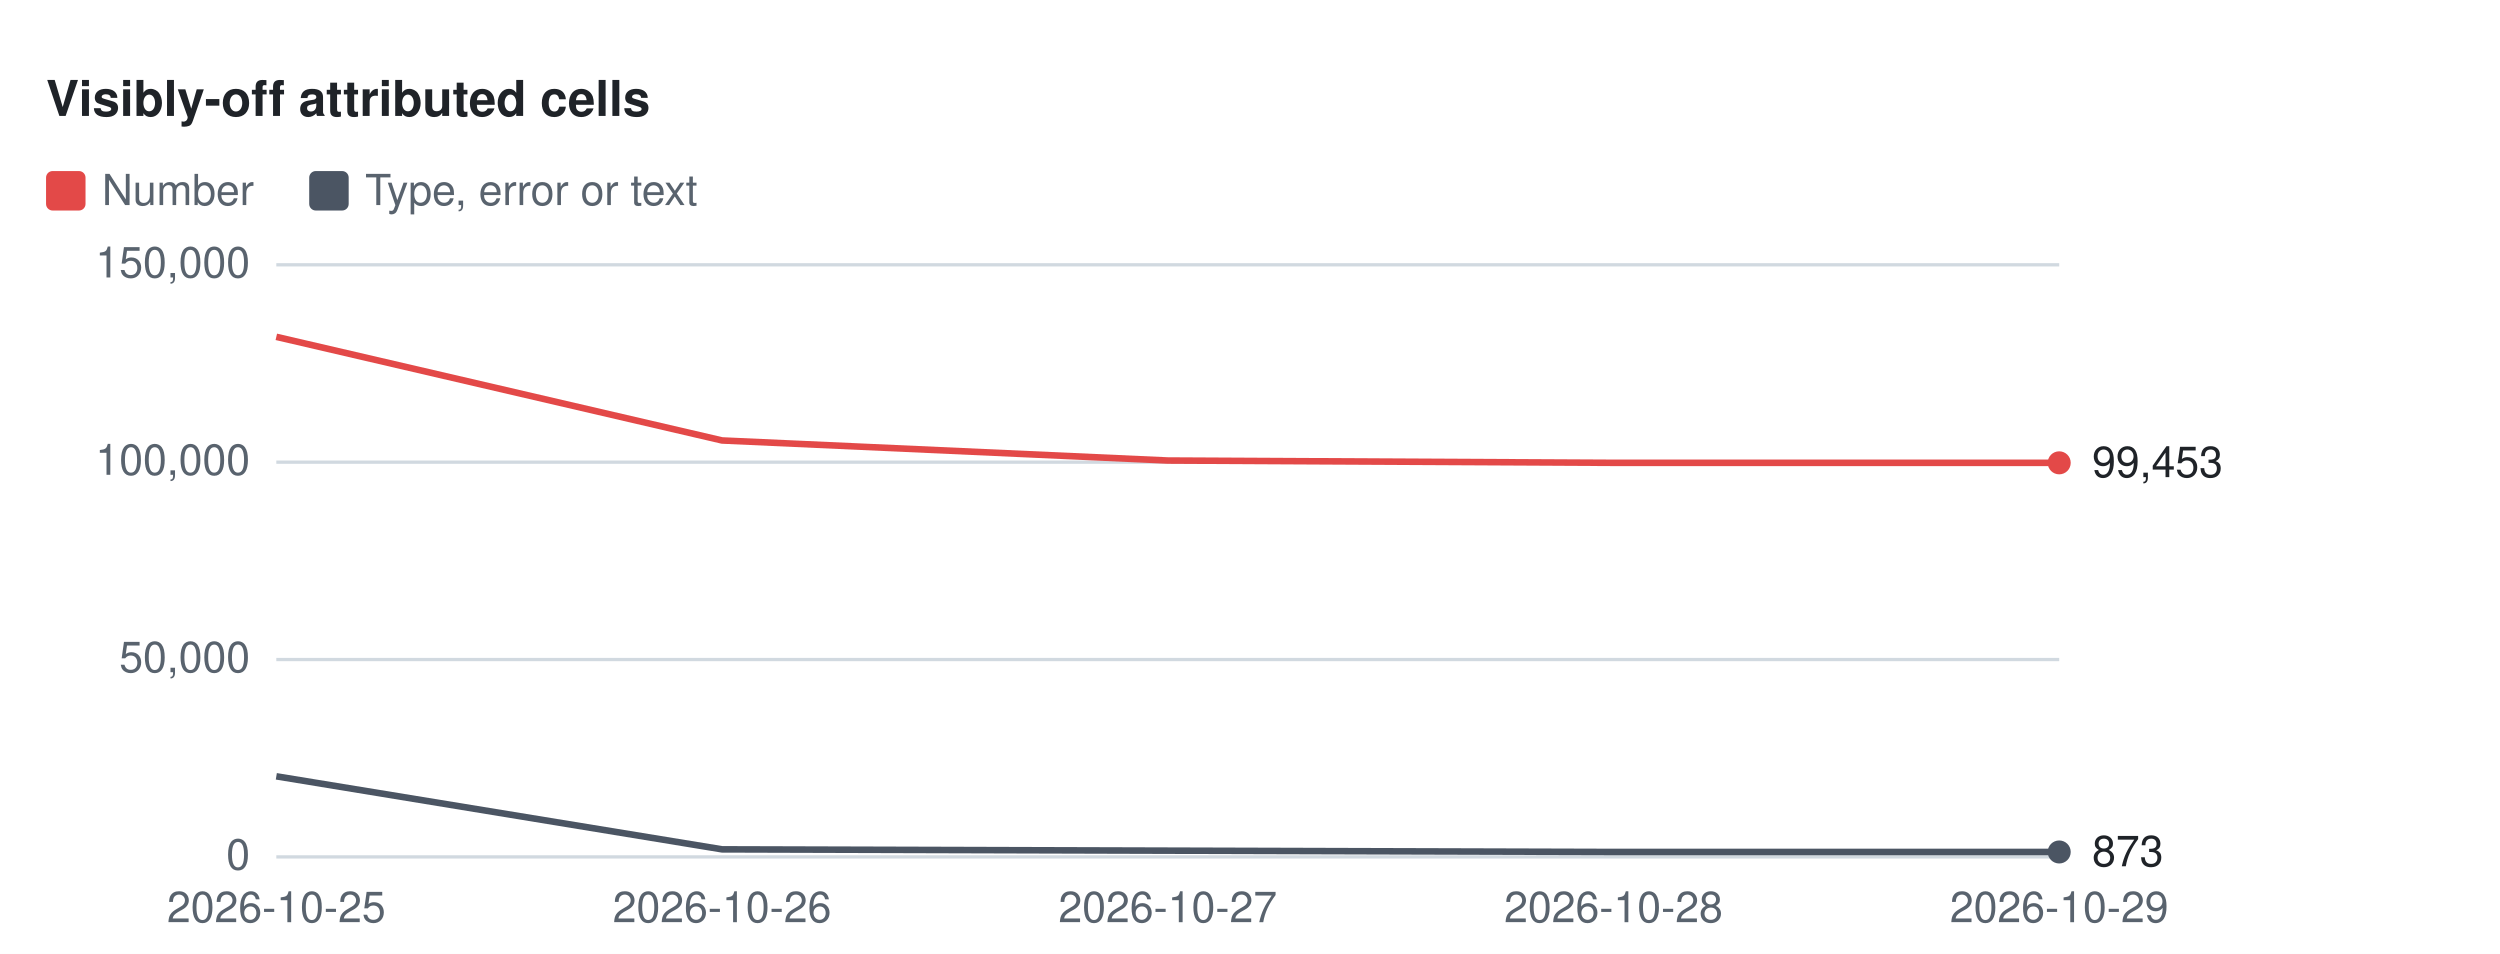
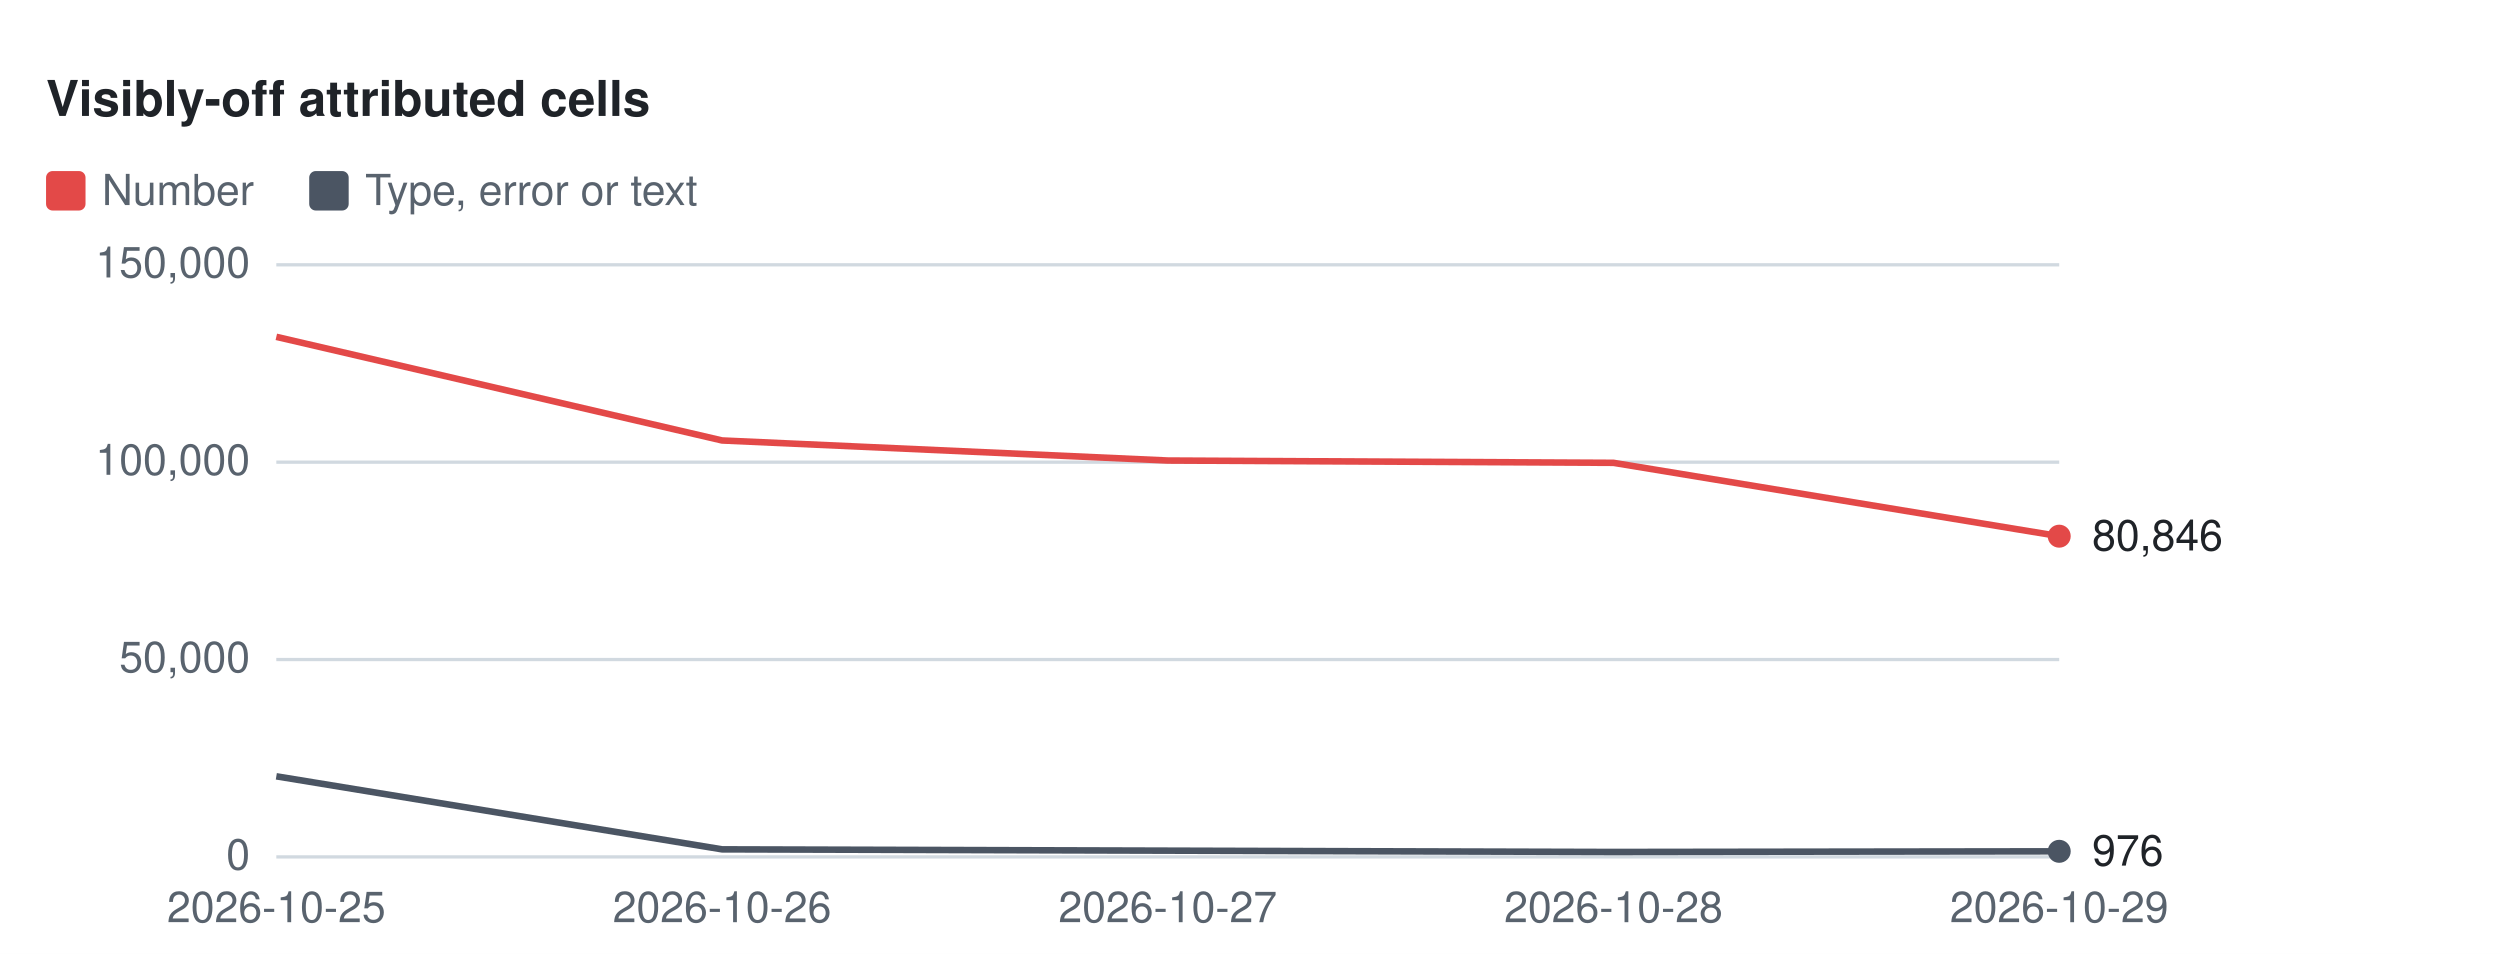
<svg xmlns="http://www.w3.org/2000/svg" width="760" height="290" viewBox="0 0 760 290" role="img" aria-labelledby="t d">
  <style>text{font-family:system-ui,-apple-system,'Segoe UI',Helvetica,Arial,sans-serif;font-size:13px}.title{font-size:15px;font-weight:600}.num{font-variant-numeric:tabular-nums}.bg{fill:#ffffff}.ink{fill:#1f2328}.muted{fill:#59636e}.grid{fill:#d1d9e0}.b-numeric{fill:#e34948}.b-other{fill:#4b5563}.s-numeric{stroke:#e34948}.s-other{stroke:#4b5563}@media (prefers-color-scheme: dark){.bg{fill:#0d1117}.ink{fill:#f0f6fc}.muted{fill:#9198a1}.grid{fill:#3d444d}.b-numeric{fill:#e66767}.b-other{fill:#9ca3af}.s-numeric{stroke:#e66767}.s-other{stroke:#9ca3af}}</style>
  <rect class="bg" fill="#ffffff" x="0" y="0" width="760" height="290" />
  <g transform="translate(14,14)">
    <text x="0.0" y="16.0" class="ink title" fill="#1f2328" text-anchor="start" dominant-baseline="middle">Visibly-off attributed cells</text>
    <rect class="b-numeric" fill="#e34948" x="0.0" y="38" width="12" height="12" rx="2" />
    <text x="17.0" y="44.0" class="muted" fill="#59636e" text-anchor="start" dominant-baseline="middle">Number</text>
    <rect class="b-other" fill="#4b5563" x="80.0" y="38" width="12" height="12" rx="2" />
    <text x="97.0" y="44.0" class="muted" fill="#59636e" text-anchor="start" dominant-baseline="middle">Type, error or text</text>
    <rect class="grid" fill="#d1d9e0" x="70" y="246.0" width="542" height="1" />
    <text x="62.0" y="246.0" class="muted num" fill="#59636e" text-anchor="end" dominant-baseline="middle">0</text>
    <rect class="grid" fill="#d1d9e0" x="70" y="186.0" width="542" height="1" />
    <text x="62.0" y="186.0" class="muted num" fill="#59636e" text-anchor="end" dominant-baseline="middle">50,000</text>
    <rect class="grid" fill="#d1d9e0" x="70" y="126.0" width="542" height="1" />
    <text x="62.0" y="126.0" class="muted num" fill="#59636e" text-anchor="end" dominant-baseline="middle">100,000</text>
    <rect class="grid" fill="#d1d9e0" x="70" y="66.0" width="542" height="1" />
    <text x="62.0" y="66.0" class="muted num" fill="#59636e" text-anchor="end" dominant-baseline="middle">150,000</text>
    <text x="70.0" y="262.0" class="muted num" fill="#59636e" text-anchor="middle" dominant-baseline="middle">2026-10-25</text>
    <text x="205.5" y="262.0" class="muted num" fill="#59636e" text-anchor="middle" dominant-baseline="middle">2026-10-26</text>
    <text x="341.0" y="262.0" class="muted num" fill="#59636e" text-anchor="middle" dominant-baseline="middle">2026-10-27</text>
    <text x="476.5" y="262.0" class="muted num" fill="#59636e" text-anchor="middle" dominant-baseline="middle">2026-10-28</text>
    <text x="612.0" y="262.0" class="muted num" fill="#59636e" text-anchor="middle" dominant-baseline="middle">2026-10-29</text>
-     <polyline class="s-numeric" stroke="#e34948" fill="none" stroke-width="2" stroke-linejoin="round" points="70.0,88.4 205.5,119.9 341.0,126.0 476.5,126.7 612.0,126.7" />
-     <circle class="b-numeric" fill="#e34948" cx="612.0" cy="126.7" r="3.5" />
-     <polyline class="s-other" stroke="#4b5563" fill="none" stroke-width="2" stroke-linejoin="round" points="70.0,222.0 205.5,244.2 341.0,244.6 476.5,245.0 612.0,245.0" />
-     <circle class="b-other" fill="#4b5563" cx="612.0" cy="245.0" r="3.5" />
-     <text x="622.0" y="126.7" class="ink num" fill="#1f2328" text-anchor="start" dominant-baseline="middle">99,453</text>
-     <text x="622.0" y="245.0" class="ink num" fill="#1f2328" text-anchor="start" dominant-baseline="middle">873</text>
+     <polyline class="s-numeric" stroke="#e34948" fill="none" stroke-width="2" stroke-linejoin="round" points="70.0,88.4 205.5,119.9 341.0,126.0 476.5,126.7 612.0,149.0" />
+     <circle class="b-numeric" fill="#e34948" cx="612.0" cy="149.0" r="3.5" />
+     <polyline class="s-other" stroke="#4b5563" fill="none" stroke-width="2" stroke-linejoin="round" points="70.0,222.0 205.5,244.2 341.0,244.6 476.5,245.0 612.0,244.8" />
+     <circle class="b-other" fill="#4b5563" cx="612.0" cy="244.8" r="3.5" />
+     <text x="622.0" y="149.0" class="ink num" fill="#1f2328" text-anchor="start" dominant-baseline="middle">80,846</text>
+     <text x="622.0" y="244.8" class="ink num" fill="#1f2328" text-anchor="start" dominant-baseline="middle">976</text>
  </g>
</svg>
